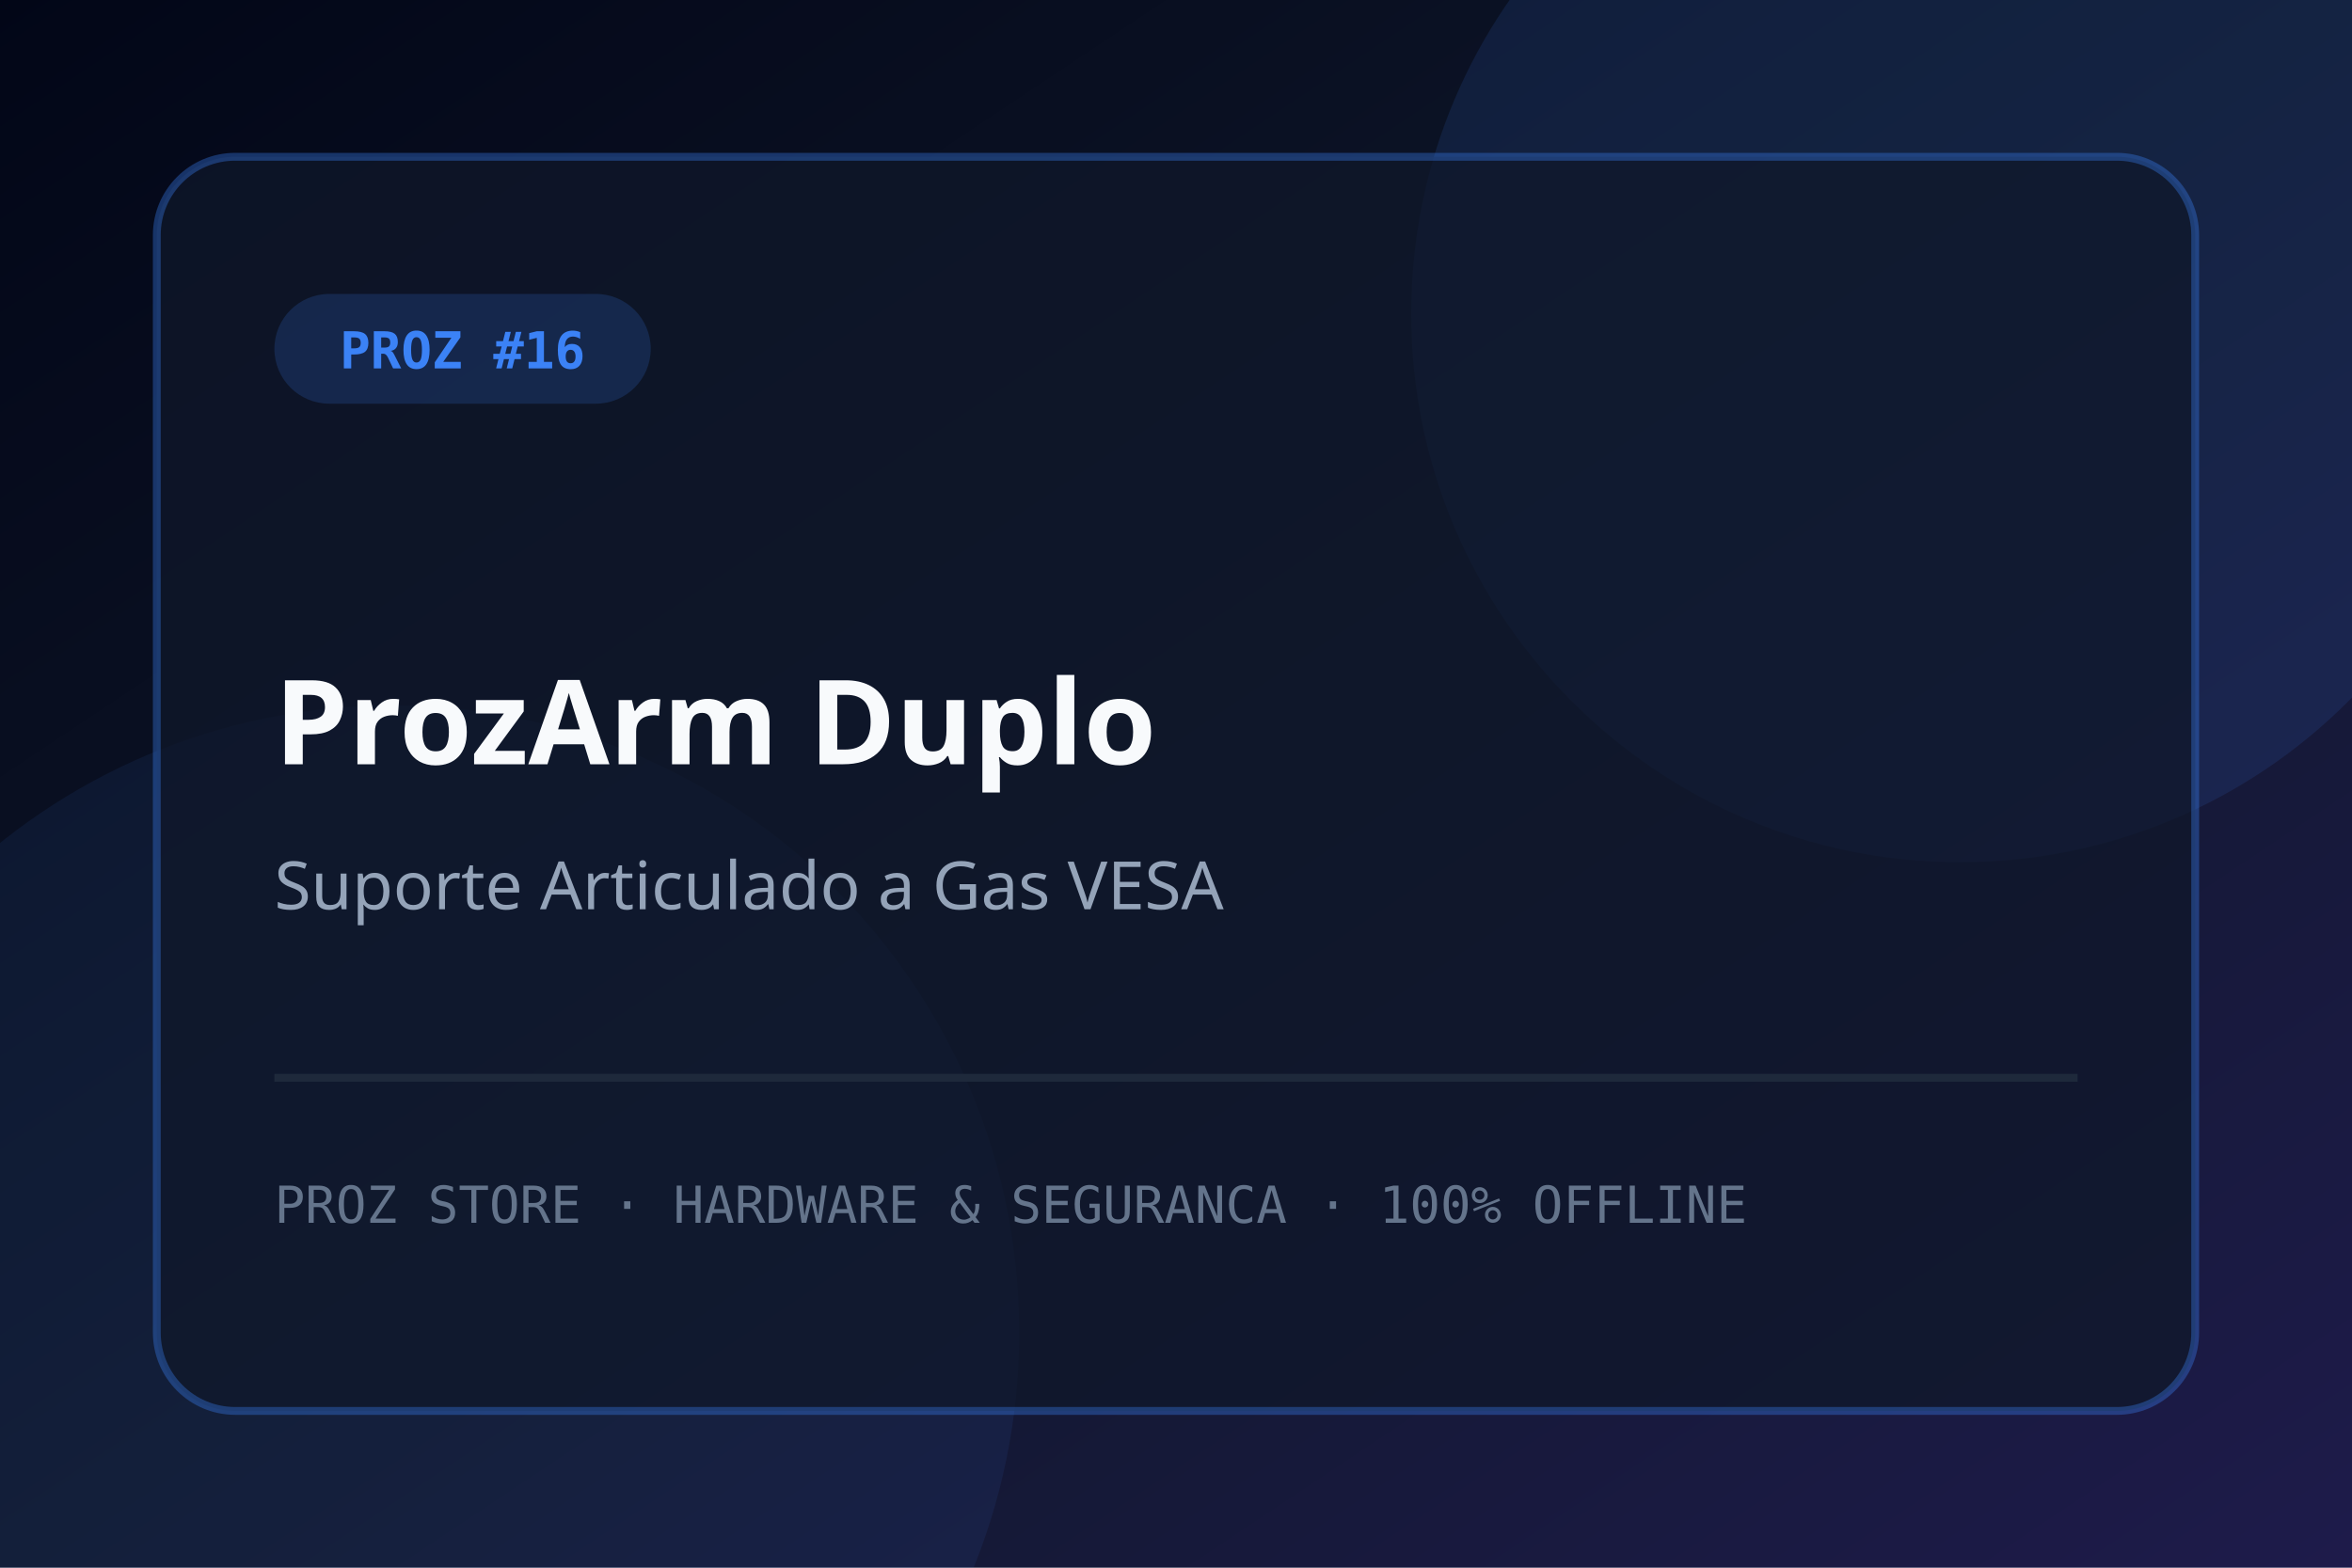
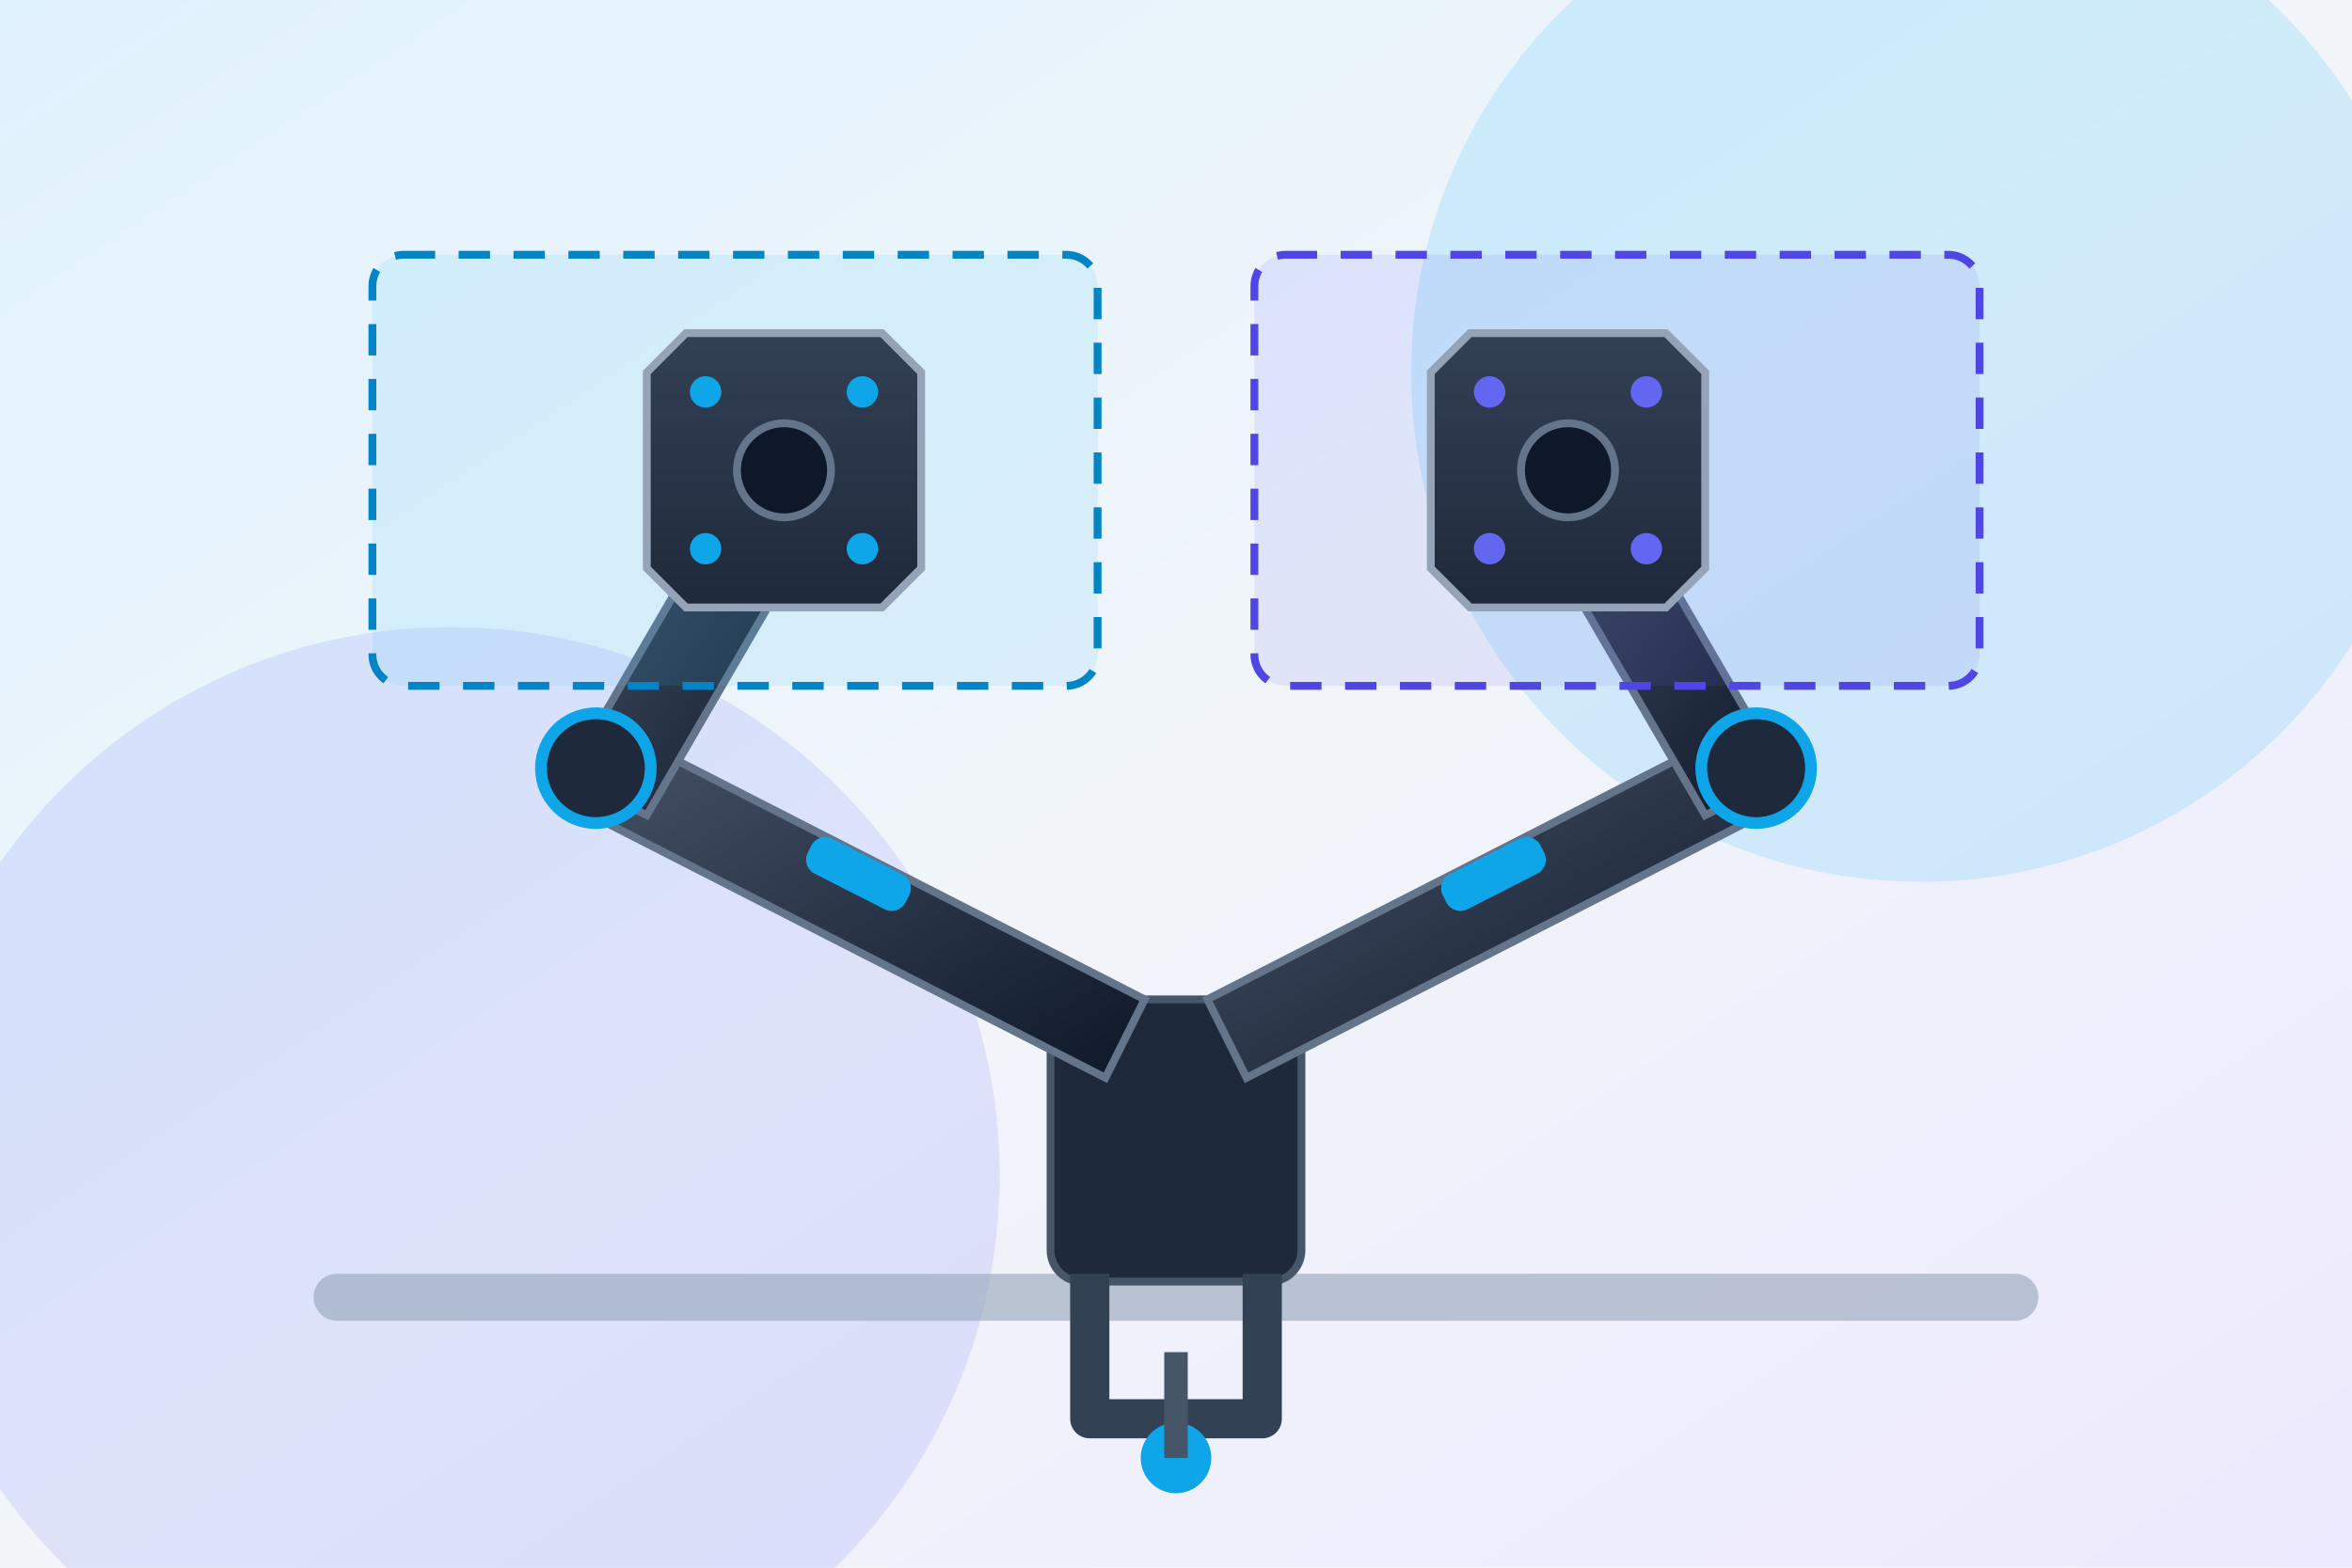
<svg xmlns="http://www.w3.org/2000/svg" viewBox="0 0 600 400" width="600" height="400">
  <defs>
    <linearGradient id="bg" x1="0" y1="0" x2="1" y2="1">
-       <stop offset="0%" stop-color="#020617" />
-       <stop offset="50%" stop-color="#0f172a" />
-       <stop offset="100%" stop-color="#1e1b4b" />
+       <stop offset="0%" stop-color="#e0f2fe" />
+       <stop offset="50%" stop-color="#f1f5f9" />
+       <stop offset="100%" stop-color="#ede9fe" />
+     </linearGradient>
+     <linearGradient id="arm" x1="0" y1="0" x2="1" y2="1">
+       <stop offset="0%" stop-color="#475569" />
+       <stop offset="100%" stop-color="#0f172a" />
+     </linearGradient>
+     <linearGradient id="vesa" x1="0" y1="0" x2="0" y2="1">
+       <stop offset="0%" stop-color="#334155" />
+       <stop offset="100%" stop-color="#1e293b" />
    </linearGradient>
  </defs>
  <rect width="600" height="400" fill="url(#bg)" />
-   <circle cx="500" cy="80" r="140" fill="#3b82f6" opacity="0.12" />
-   <circle cx="100" cy="340" r="160" fill="#3b82f6" opacity="0.08" />
-   <rect x="40" y="40" width="520" height="320" rx="20" fill="#0f172a" fill-opacity="0.75" stroke="#3b82f6" stroke-opacity="0.35" stroke-width="2" />
-   <rect x="70" y="75" width="96" height="28" rx="14" fill="#3b82f6" fill-opacity="0.18" />
-   <text x="118" y="94" font-family="monospace" font-size="13" font-weight="bold" fill="#3b82f6" text-anchor="middle">PROZ #16</text>
-   <text x="70" y="195" font-family="system-ui, sans-serif" font-size="30" font-weight="800" fill="#f8fafc">ProzArm Duplo</text>
-   <text x="70" y="232" font-family="system-ui, sans-serif" font-size="17" fill="#94a3b8">Suporte Articulado a Gas VESA</text>
-   <line x1="70" y1="275" x2="530" y2="275" stroke="#1e293b" stroke-width="2" />
-   <text x="70" y="312" font-family="monospace" font-size="13" fill="#64748b">PROZ STORE · HARDWARE &amp; SEGURANCA · 100% OFFLINE</text>
+   <circle cx="490" cy="95" r="130" fill="#38bdf8" opacity="0.18" />
+   <circle cx="115" cy="300" r="140" fill="#818cf8" opacity="0.18" />
+   <rect x="80" y="325" width="440" height="12" rx="6" fill="#94a3b8" opacity="0.6" />
+   <rect x="268" y="255" width="64" height="72" rx="8" fill="#1e293b" stroke="#475569" stroke-width="2" />
+   <path d="M278,325 L278,362 L322,362 L322,325" fill="none" stroke="#334155" stroke-width="10" stroke-linejoin="round" />
+   <circle cx="300" cy="372" r="9" fill="#0ea5e9" />
+   <line x1="300" y1="345" x2="300" y2="372" stroke="#475569" stroke-width="6" />
+   <polygon points="282,275 145,205 155,185 292,255" fill="url(#arm)" stroke="#64748b" stroke-width="2" />
+   <rect x="205" y="218" width="28" height="10" rx="4" transform="rotate(27 219 223)" fill="#0ea5e9" />
+   <polygon points="145,198 195,112 215,122 165,208" fill="url(#arm)" stroke="#64748b" stroke-width="2" />
+   <circle cx="152" cy="196" r="14" fill="#1e293b" stroke="#0ea5e9" stroke-width="3" />
+   <polygon points="318,275 455,205 445,185 308,255" fill="url(#arm)" stroke="#64748b" stroke-width="2" />
+   <rect x="367" y="218" width="28" height="10" rx="4" transform="rotate(-27 381 223)" fill="#0ea5e9" />
+   <polygon points="455,198 405,112 385,122 435,208" fill="url(#arm)" stroke="#64748b" stroke-width="2" />
+   <circle cx="448" cy="196" r="14" fill="#1e293b" stroke="#0ea5e9" stroke-width="3" />
+   <rect x="95" y="65" width="185" height="110" rx="8" fill="#38bdf8" fill-opacity="0.12" stroke="#0284c7" stroke-width="2" stroke-dasharray="8 6" />
+   <polygon points="175,85 225,85 235,95 235,145 225,155 175,155 165,145 165,95" fill="url(#vesa)" stroke="#94a3b8" stroke-width="2" />
+   <circle cx="180" cy="100" r="4" fill="#0ea5e9" />
+   <circle cx="220" cy="100" r="4" fill="#0ea5e9" />
+   <circle cx="180" cy="140" r="4" fill="#0ea5e9" />
+   <circle cx="220" cy="140" r="4" fill="#0ea5e9" />
+   <circle cx="200" cy="120" r="12" fill="#0f172a" stroke="#64748b" stroke-width="2" />
+   <rect x="320" y="65" width="185" height="110" rx="8" fill="#6366f1" fill-opacity="0.12" stroke="#4f46e5" stroke-width="2" stroke-dasharray="8 6" />
+   <polygon points="375,85 425,85 435,95 435,145 425,155 375,155 365,145 365,95" fill="url(#vesa)" stroke="#94a3b8" stroke-width="2" />
+   <circle cx="380" cy="100" r="4" fill="#6366f1" />
+   <circle cx="420" cy="100" r="4" fill="#6366f1" />
+   <circle cx="380" cy="140" r="4" fill="#6366f1" />
+   <circle cx="420" cy="140" r="4" fill="#6366f1" />
+   <circle cx="400" cy="120" r="12" fill="#0f172a" stroke="#64748b" stroke-width="2" />
</svg>
